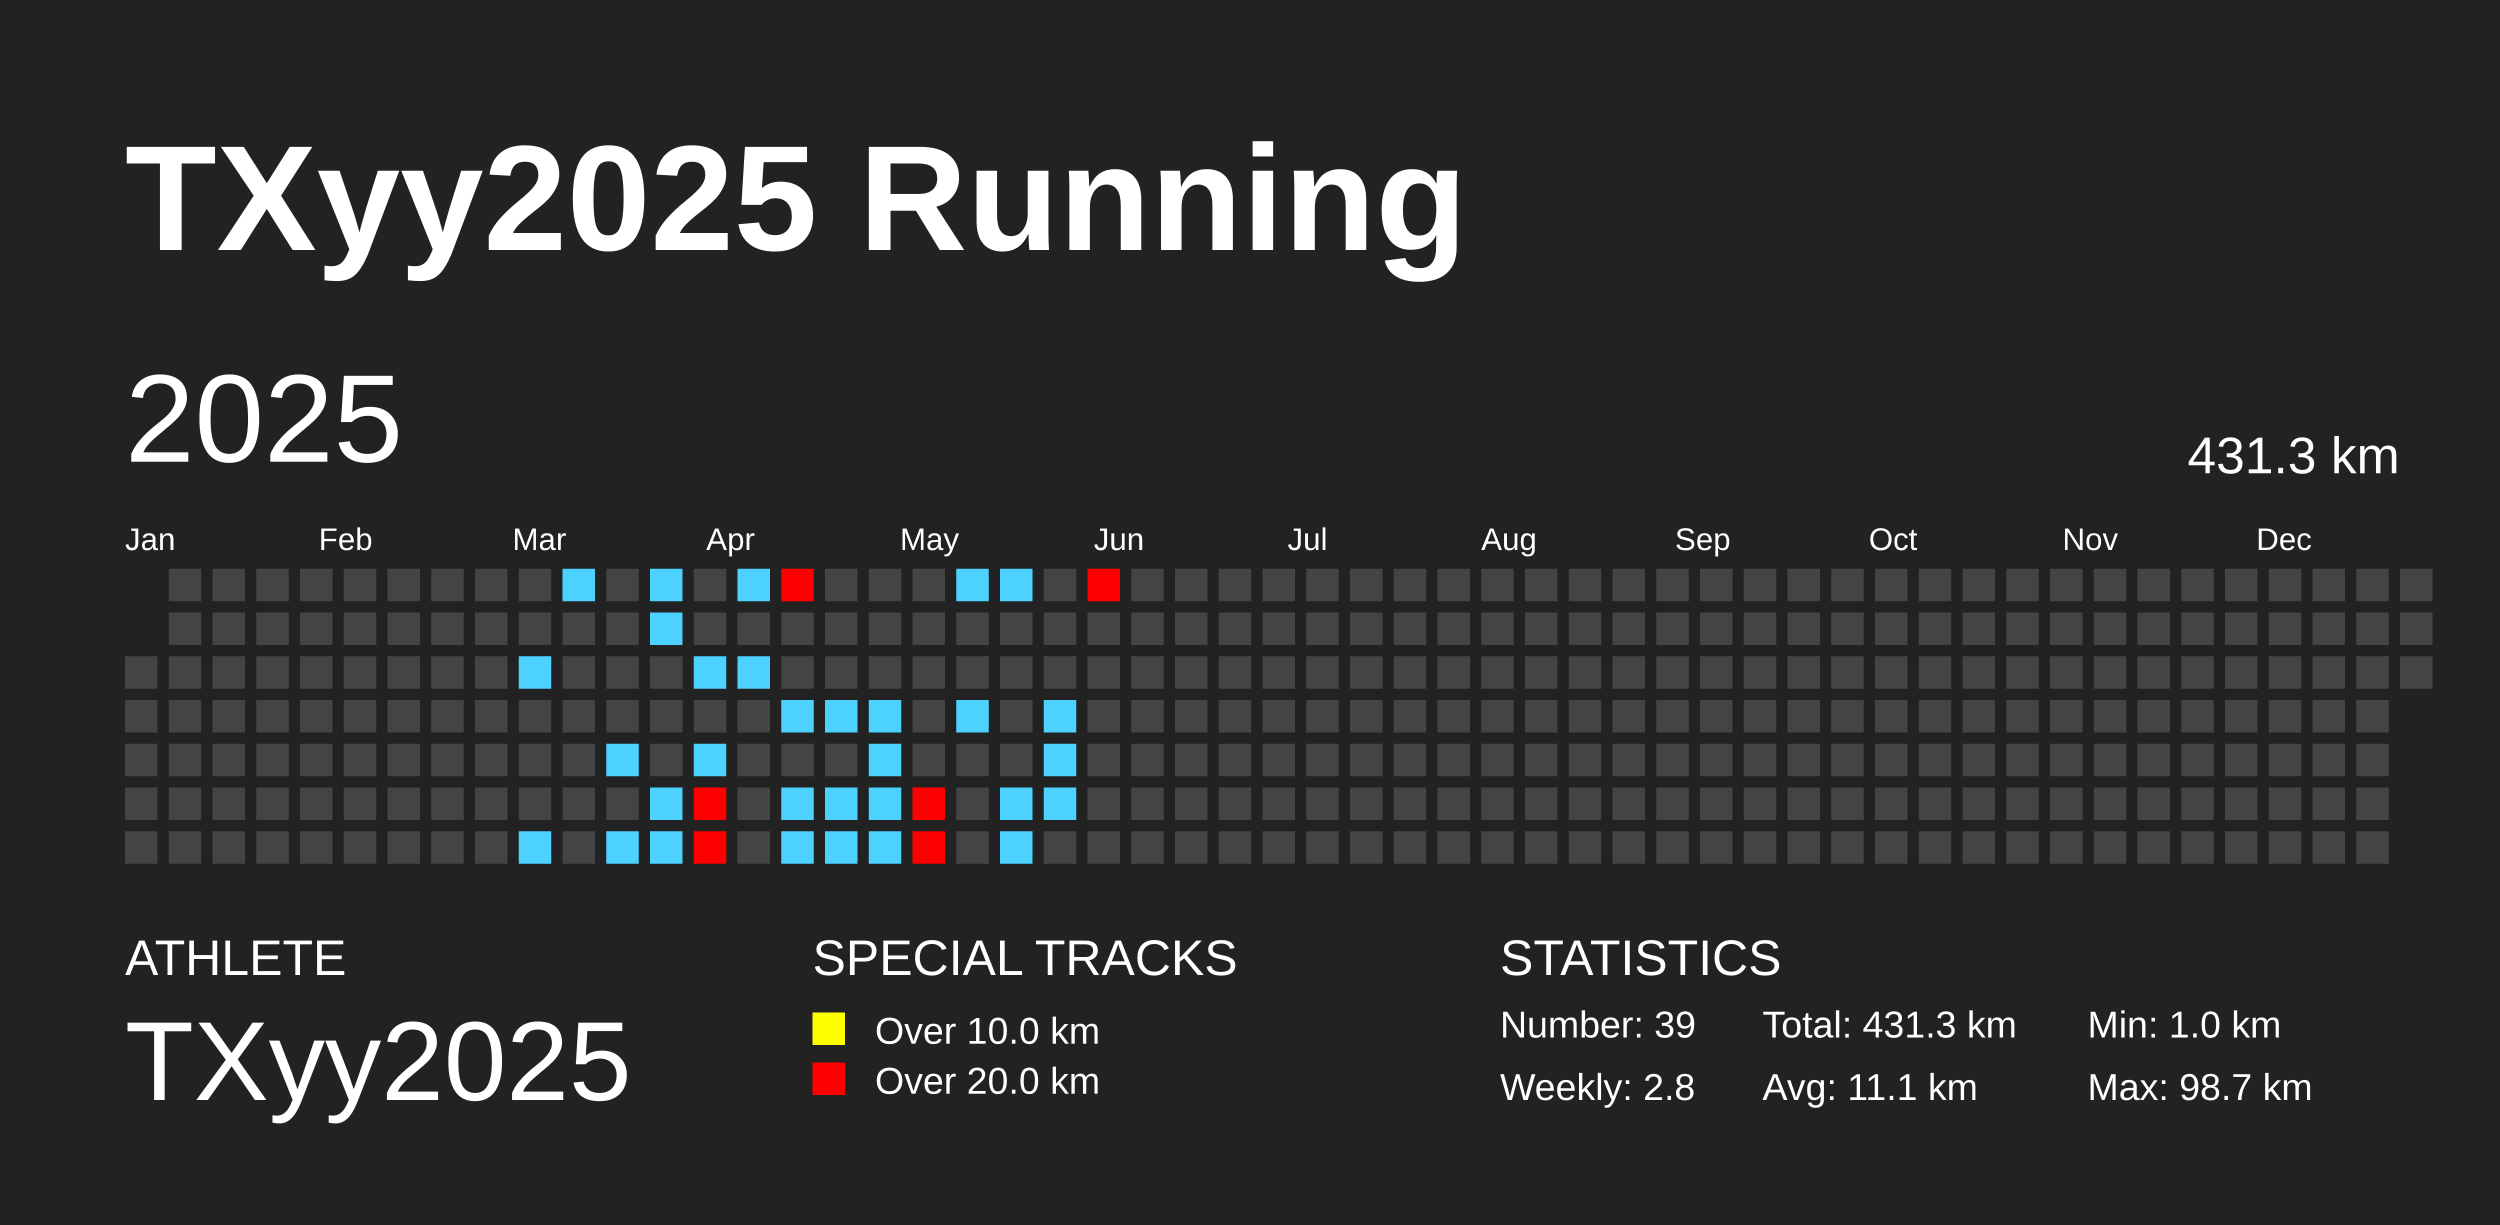
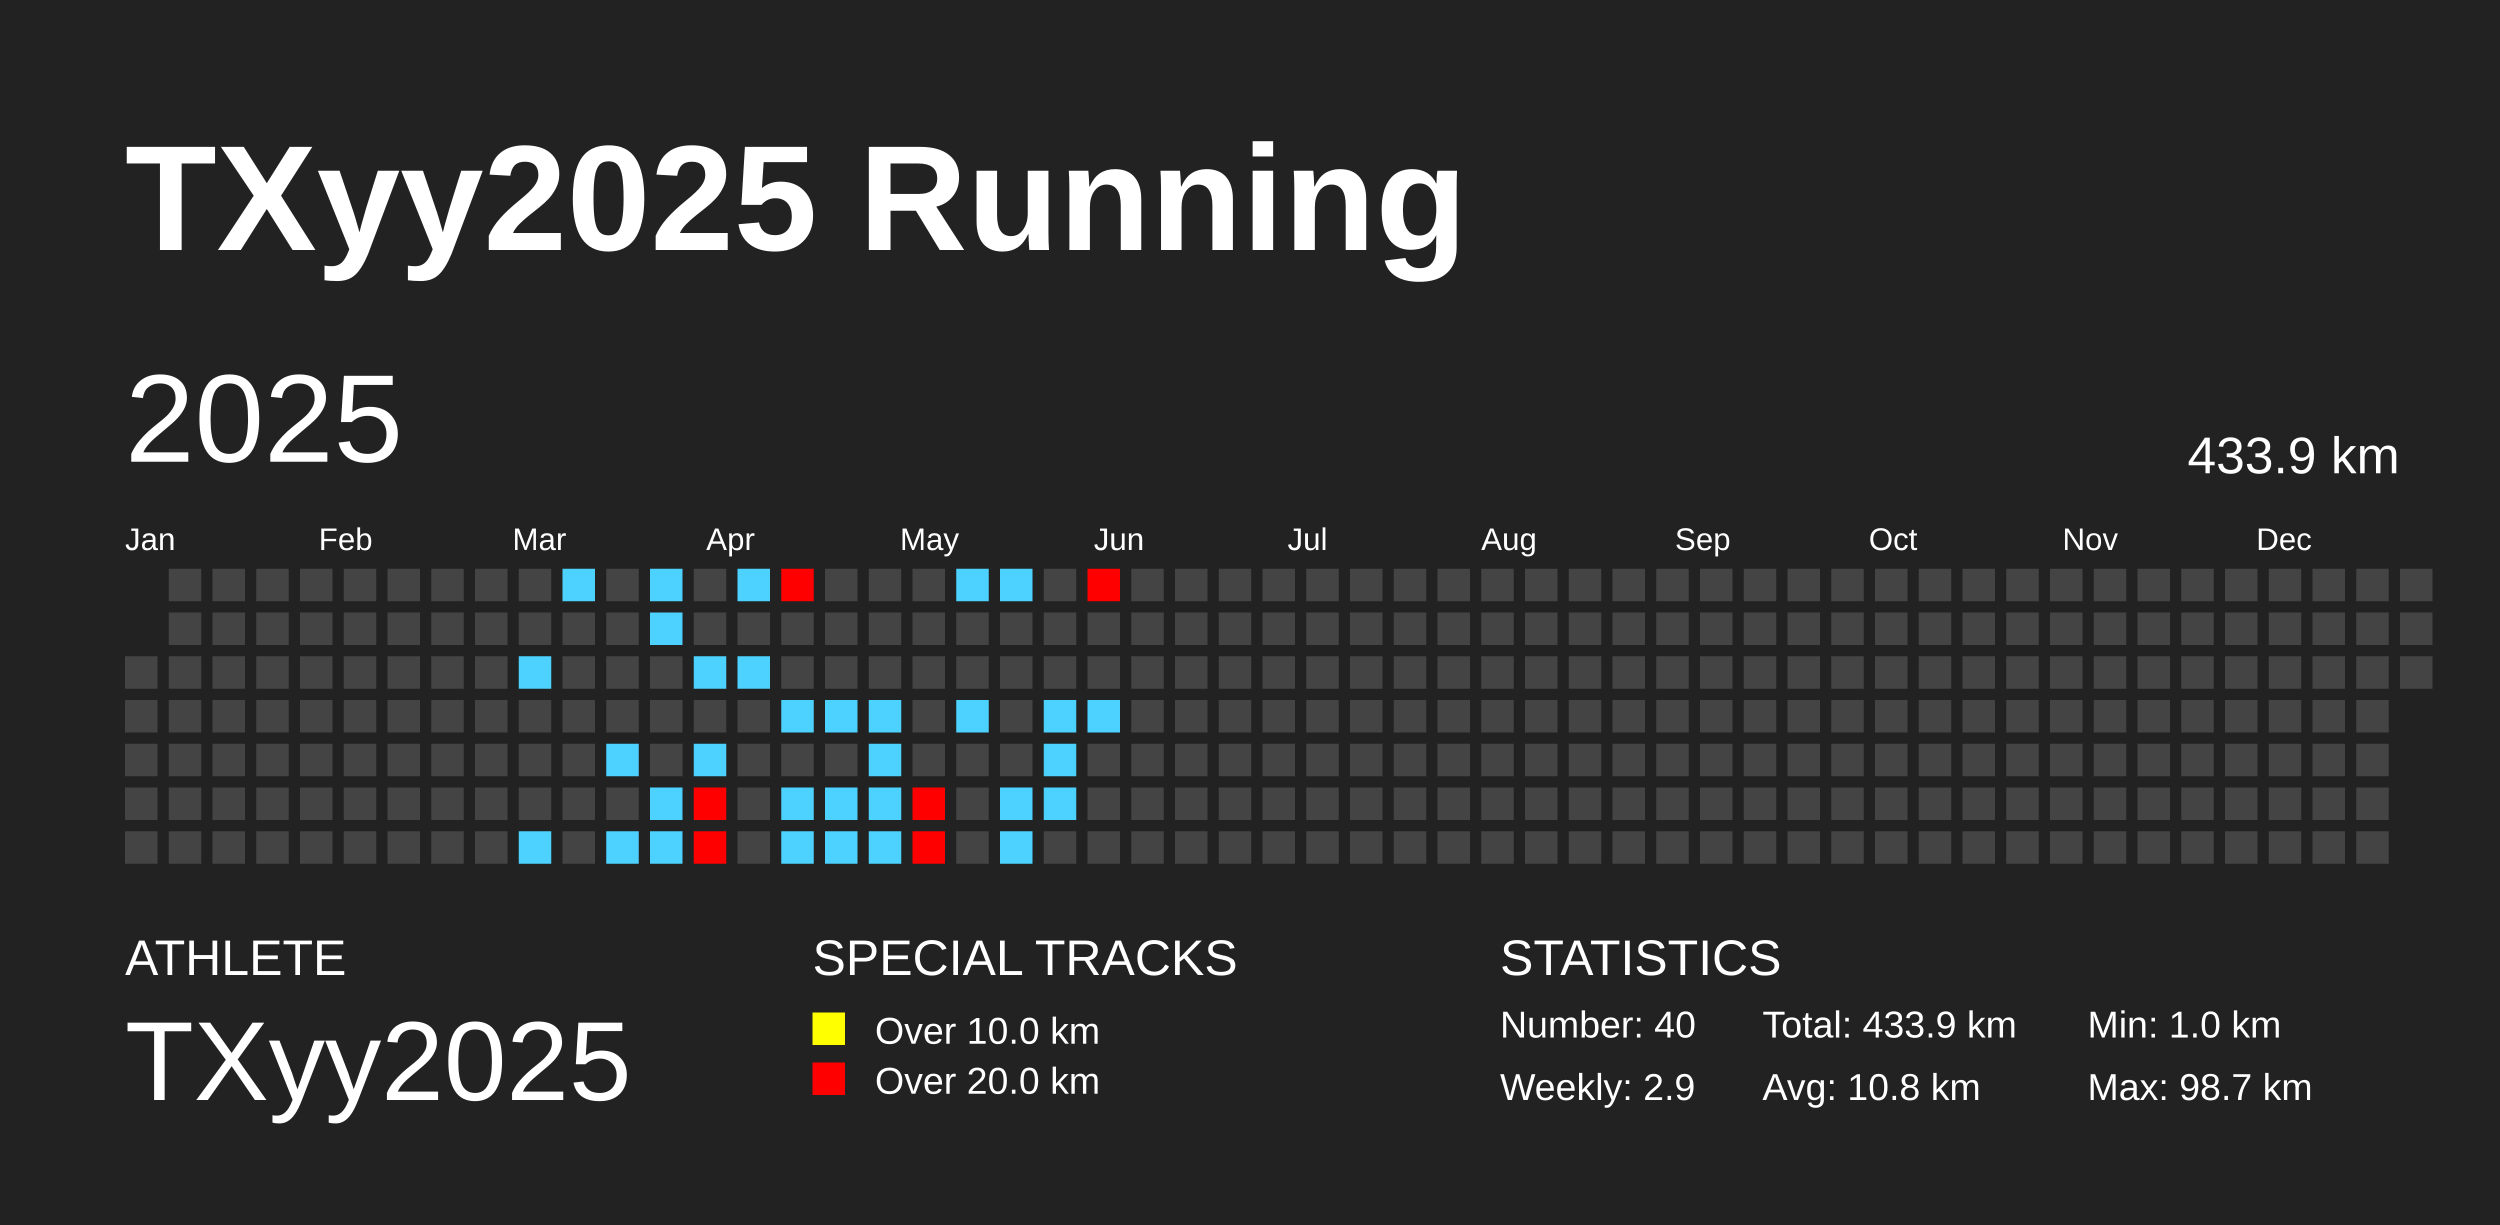
<svg xmlns="http://www.w3.org/2000/svg" baseProfile="full" height="98mm" version="1.1" viewBox="0,0,200,98" width="200mm">
  <defs />
  <rect fill="#222222" height="98" width="200" x="0" y="0" />
  <text fill="#FFFFFF" style="font-size:12px; font-family:Arial; font-weight:bold;" x="10" y="20">TXyy2025 Running</text>
  <text fill="#FFFFFF" style="font-size:4px; font-family:Arial" x="10" y="78">ATHLETE</text>
  <text fill="#FFFFFF" style="font-size:9px; font-family:Arial" x="10" y="88">TXyy2025</text>
  <text fill="#FFFFFF" style="font-size:4px; font-family:Arial" x="65" y="78">SPECIAL TRACKS</text>
  <rect fill="yellow" height="2.6" width="2.6" x="65" y="81" />
  <text fill="#FFFFFF" style="font-size:3px; font-family:Arial" x="70" y="83.5">Over 10.0 km</text>
  <rect fill="red" height="2.6" width="2.6" x="65" y="85" />
  <text fill="#FFFFFF" style="font-size:3px; font-family:Arial" x="70" y="87.5">Over 20.0 km</text>
  <text fill="#FFFFFF" style="font-size:4px; font-family:Arial" x="120" y="78">STATISTICS</text>
-   <text fill="#FFFFFF" style="font-size:3px; font-family:Arial" x="120" y="83">Number: 39</text>
-   <text fill="#FFFFFF" style="font-size:3px; font-family:Arial" x="120" y="88">Weekly: 2.8</text>
-   <text fill="#FFFFFF" style="font-size:3px; font-family:Arial" x="141" y="83">Total: 431.3 km</text>
-   <text fill="#FFFFFF" style="font-size:3px; font-family:Arial" x="141" y="88">Avg: 11.1 km</text>
+   <text fill="#FFFFFF" style="font-size:3px; font-family:Arial" x="120" y="83">Number: 40</text>
+   <text fill="#FFFFFF" style="font-size:3px; font-family:Arial" x="120" y="88">Weekly: 2.9</text>
+   <text fill="#FFFFFF" style="font-size:3px; font-family:Arial" x="141" y="83">Total: 433.9 km</text>
+   <text fill="#FFFFFF" style="font-size:3px; font-family:Arial" x="141" y="88">Avg: 10.8 km</text>
  <text fill="#FFFFFF" style="font-size:3px; font-family:Arial" x="167" y="83">Min: 1.0 km</text>
  <text fill="#FFFFFF" style="font-size:3px; font-family:Arial" x="167" y="88">Max: 98.7 km</text>
  <text dominant-baseline="hanging" fill="#FFFFFF" style="font-size:10.0px; font-family:Arial;" x="10" y="30">2025</text>
-   <text dominant-baseline="hanging" fill="#FFFFFF" style="font-size:4.125px; font-family:Arial;" x="175" y="35">431.3 km</text>
+   <text dominant-baseline="hanging" fill="#FFFFFF" style="font-size:4.125px; font-family:Arial;" x="175" y="35">433.9 km</text>
  <text fill="#FFFFFF" style="font-size:2.5px; font-family:Arial" x="10.0" y="44">Jan</text>
  <text fill="#FFFFFF" style="font-size:2.5px; font-family:Arial" x="25.5" y="44">Feb</text>
  <text fill="#FFFFFF" style="font-size:2.5px; font-family:Arial" x="41.0" y="44">Mar</text>
  <text fill="#FFFFFF" style="font-size:2.5px; font-family:Arial" x="56.5" y="44">Apr</text>
  <text fill="#FFFFFF" style="font-size:2.5px; font-family:Arial" x="72.0" y="44">May</text>
  <text fill="#FFFFFF" style="font-size:2.5px; font-family:Arial" x="87.5" y="44">Jun</text>
  <text fill="#FFFFFF" style="font-size:2.5px; font-family:Arial" x="103.0" y="44">Jul</text>
  <text fill="#FFFFFF" style="font-size:2.5px; font-family:Arial" x="118.5" y="44">Aug</text>
  <text fill="#FFFFFF" style="font-size:2.5px; font-family:Arial" x="134.0" y="44">Sep</text>
  <text fill="#FFFFFF" style="font-size:2.5px; font-family:Arial" x="149.5" y="44">Oct</text>
  <text fill="#FFFFFF" style="font-size:2.5px; font-family:Arial" x="165.0" y="44">Nov</text>
  <text fill="#FFFFFF" style="font-size:2.5px; font-family:Arial" x="180.5" y="44">Dec</text>
  <rect fill="#444444" height="2.6" width="2.6" x="10.0" y="52.5" />
  <rect fill="#444444" height="2.6" width="2.6" x="10.0" y="56.0" />
  <rect fill="#444444" height="2.6" width="2.6" x="10.0" y="59.5" />
  <rect fill="#444444" height="2.6" width="2.6" x="10.0" y="63.0" />
  <rect fill="#444444" height="2.6" width="2.6" x="10.0" y="66.5" />
  <rect fill="#444444" height="2.6" width="2.6" x="13.5" y="45.5" />
  <rect fill="#444444" height="2.6" width="2.6" x="13.5" y="49.0" />
  <rect fill="#444444" height="2.6" width="2.6" x="13.5" y="52.5" />
  <rect fill="#444444" height="2.6" width="2.6" x="13.5" y="56.0" />
  <rect fill="#444444" height="2.6" width="2.6" x="13.5" y="59.5" />
  <rect fill="#444444" height="2.6" width="2.6" x="13.5" y="63.0" />
  <rect fill="#444444" height="2.6" width="2.6" x="13.5" y="66.5" />
  <rect fill="#444444" height="2.6" width="2.6" x="17.0" y="45.5" />
  <rect fill="#444444" height="2.6" width="2.6" x="17.0" y="49.0" />
  <rect fill="#444444" height="2.6" width="2.6" x="17.0" y="52.5" />
  <rect fill="#444444" height="2.6" width="2.6" x="17.0" y="56.0" />
  <rect fill="#444444" height="2.6" width="2.6" x="17.0" y="59.5" />
  <rect fill="#444444" height="2.6" width="2.6" x="17.0" y="63.0" />
  <rect fill="#444444" height="2.6" width="2.6" x="17.0" y="66.5" />
  <rect fill="#444444" height="2.6" width="2.6" x="20.5" y="45.5" />
  <rect fill="#444444" height="2.6" width="2.6" x="20.5" y="49.0" />
  <rect fill="#444444" height="2.6" width="2.6" x="20.5" y="52.5" />
  <rect fill="#444444" height="2.6" width="2.6" x="20.5" y="56.0" />
  <rect fill="#444444" height="2.6" width="2.6" x="20.5" y="59.5" />
  <rect fill="#444444" height="2.6" width="2.6" x="20.5" y="63.0" />
  <rect fill="#444444" height="2.6" width="2.6" x="20.5" y="66.5" />
  <rect fill="#444444" height="2.6" width="2.6" x="24.0" y="45.5" />
  <rect fill="#444444" height="2.6" width="2.6" x="24.0" y="49.0" />
  <rect fill="#444444" height="2.6" width="2.6" x="24.0" y="52.5" />
  <rect fill="#444444" height="2.6" width="2.6" x="24.0" y="56.0" />
  <rect fill="#444444" height="2.6" width="2.6" x="24.0" y="59.5" />
  <rect fill="#444444" height="2.6" width="2.6" x="24.0" y="63.0" />
  <rect fill="#444444" height="2.6" width="2.6" x="24.0" y="66.5" />
  <rect fill="#444444" height="2.6" width="2.6" x="27.5" y="45.5" />
  <rect fill="#444444" height="2.6" width="2.6" x="27.5" y="49.0" />
  <rect fill="#444444" height="2.6" width="2.6" x="27.5" y="52.5" />
  <rect fill="#444444" height="2.6" width="2.6" x="27.5" y="56.0" />
  <rect fill="#444444" height="2.6" width="2.6" x="27.5" y="59.5" />
  <rect fill="#444444" height="2.6" width="2.6" x="27.5" y="63.0" />
  <rect fill="#444444" height="2.6" width="2.6" x="27.5" y="66.5" />
  <rect fill="#444444" height="2.6" width="2.6" x="31.0" y="45.5" />
  <rect fill="#444444" height="2.6" width="2.6" x="31.0" y="49.0" />
  <rect fill="#444444" height="2.6" width="2.6" x="31.0" y="52.5" />
  <rect fill="#444444" height="2.6" width="2.6" x="31.0" y="56.0" />
  <rect fill="#444444" height="2.6" width="2.6" x="31.0" y="59.5" />
  <rect fill="#444444" height="2.6" width="2.6" x="31.0" y="63.0" />
  <rect fill="#444444" height="2.6" width="2.6" x="31.0" y="66.5" />
  <rect fill="#444444" height="2.6" width="2.6" x="34.5" y="45.5" />
  <rect fill="#444444" height="2.6" width="2.6" x="34.5" y="49.0" />
  <rect fill="#444444" height="2.6" width="2.6" x="34.5" y="52.5" />
  <rect fill="#444444" height="2.6" width="2.6" x="34.5" y="56.0" />
  <rect fill="#444444" height="2.6" width="2.6" x="34.5" y="59.5" />
  <rect fill="#444444" height="2.6" width="2.6" x="34.5" y="63.0" />
  <rect fill="#444444" height="2.6" width="2.6" x="34.5" y="66.5" />
  <rect fill="#444444" height="2.6" width="2.6" x="38.0" y="45.5" />
  <rect fill="#444444" height="2.6" width="2.6" x="38.0" y="49.0" />
  <rect fill="#444444" height="2.6" width="2.6" x="38.0" y="52.5" />
  <rect fill="#444444" height="2.6" width="2.6" x="38.0" y="56.0" />
  <rect fill="#444444" height="2.6" width="2.6" x="38.0" y="59.5" />
  <rect fill="#444444" height="2.6" width="2.6" x="38.0" y="63.0" />
  <rect fill="#444444" height="2.6" width="2.6" x="38.0" y="66.5" />
  <rect fill="#444444" height="2.6" width="2.6" x="41.5" y="45.5" />
  <rect fill="#444444" height="2.6" width="2.6" x="41.5" y="49.0" />
  <rect fill="#4dd2ff" height="2.6" width="2.6" x="41.5" y="52.5" />
  <rect fill="#444444" height="2.6" width="2.6" x="41.5" y="56.0" />
  <rect fill="#444444" height="2.6" width="2.6" x="41.5" y="59.5" />
  <rect fill="#444444" height="2.6" width="2.6" x="41.5" y="63.0" />
  <rect fill="#4dd2ff" height="2.6" width="2.6" x="41.5" y="66.5" />
  <rect fill="#4dd2ff" height="2.6" width="2.6" x="45.0" y="45.5" />
  <rect fill="#444444" height="2.6" width="2.6" x="45.0" y="49.0" />
  <rect fill="#444444" height="2.6" width="2.6" x="45.0" y="52.5" />
  <rect fill="#444444" height="2.6" width="2.6" x="45.0" y="56.0" />
  <rect fill="#444444" height="2.6" width="2.6" x="45.0" y="59.5" />
  <rect fill="#444444" height="2.6" width="2.6" x="45.0" y="63.0" />
  <rect fill="#444444" height="2.6" width="2.6" x="45.0" y="66.5" />
  <rect fill="#444444" height="2.6" width="2.6" x="48.5" y="45.5" />
  <rect fill="#444444" height="2.6" width="2.6" x="48.5" y="49.0" />
  <rect fill="#444444" height="2.6" width="2.6" x="48.5" y="52.5" />
  <rect fill="#444444" height="2.6" width="2.6" x="48.5" y="56.0" />
  <rect fill="#4dd2ff" height="2.6" width="2.6" x="48.5" y="59.5" />
  <rect fill="#444444" height="2.6" width="2.6" x="48.5" y="63.0" />
  <rect fill="#4dd2ff" height="2.6" width="2.6" x="48.5" y="66.5" />
  <rect fill="#4dd2ff" height="2.6" width="2.6" x="52.0" y="45.5" />
  <rect fill="#4dd2ff" height="2.6" width="2.6" x="52.0" y="49.0" />
  <rect fill="#444444" height="2.6" width="2.6" x="52.0" y="52.5" />
  <rect fill="#444444" height="2.6" width="2.6" x="52.0" y="56.0" />
  <rect fill="#444444" height="2.6" width="2.6" x="52.0" y="59.5" />
  <rect fill="#4dd2ff" height="2.6" width="2.6" x="52.0" y="63.0" />
  <rect fill="#4dd2ff" height="2.6" width="2.6" x="52.0" y="66.5" />
  <rect fill="#444444" height="2.6" width="2.6" x="55.5" y="45.5" />
  <rect fill="#444444" height="2.6" width="2.6" x="55.5" y="49.0" />
  <rect fill="#4dd2ff" height="2.6" width="2.6" x="55.5" y="52.5" />
  <rect fill="#444444" height="2.6" width="2.6" x="55.5" y="56.0" />
  <rect fill="#4dd2ff" height="2.6" width="2.6" x="55.5" y="59.5" />
  <rect fill="red" height="2.6" width="2.6" x="55.5" y="63.0" />
  <rect fill="red" height="2.6" width="2.6" x="55.5" y="66.5" />
  <rect fill="#4dd2ff" height="2.6" width="2.6" x="59.0" y="45.5" />
  <rect fill="#444444" height="2.6" width="2.6" x="59.0" y="49.0" />
  <rect fill="#4dd2ff" height="2.6" width="2.6" x="59.0" y="52.5" />
  <rect fill="#444444" height="2.6" width="2.6" x="59.0" y="56.0" />
  <rect fill="#444444" height="2.6" width="2.6" x="59.0" y="59.5" />
  <rect fill="#444444" height="2.6" width="2.6" x="59.0" y="63.0" />
  <rect fill="#444444" height="2.6" width="2.6" x="59.0" y="66.5" />
  <rect fill="red" height="2.6" width="2.6" x="62.5" y="45.5" />
  <rect fill="#444444" height="2.6" width="2.6" x="62.5" y="49.0" />
  <rect fill="#444444" height="2.6" width="2.6" x="62.5" y="52.5" />
  <rect fill="#4dd2ff" height="2.6" width="2.6" x="62.5" y="56.0" />
  <rect fill="#444444" height="2.6" width="2.6" x="62.5" y="59.5" />
  <rect fill="#4dd2ff" height="2.6" width="2.6" x="62.5" y="63.0" />
  <rect fill="#4dd2ff" height="2.6" width="2.6" x="62.5" y="66.5" />
  <rect fill="#444444" height="2.6" width="2.6" x="66.0" y="45.5" />
  <rect fill="#444444" height="2.6" width="2.6" x="66.0" y="49.0" />
  <rect fill="#444444" height="2.6" width="2.6" x="66.0" y="52.5" />
  <rect fill="#4dd2ff" height="2.6" width="2.6" x="66.0" y="56.0" />
  <rect fill="#444444" height="2.6" width="2.6" x="66.0" y="59.5" />
  <rect fill="#4dd2ff" height="2.6" width="2.6" x="66.0" y="63.0" />
  <rect fill="#4dd2ff" height="2.6" width="2.6" x="66.0" y="66.5" />
  <rect fill="#444444" height="2.6" width="2.6" x="69.5" y="45.5" />
  <rect fill="#444444" height="2.6" width="2.6" x="69.5" y="49.0" />
  <rect fill="#444444" height="2.6" width="2.6" x="69.5" y="52.5" />
  <rect fill="#4dd2ff" height="2.6" width="2.6" x="69.5" y="56.0" />
  <rect fill="#4dd2ff" height="2.6" width="2.6" x="69.5" y="59.5" />
  <rect fill="#4dd2ff" height="2.6" width="2.6" x="69.5" y="63.0" />
  <rect fill="#4dd2ff" height="2.6" width="2.6" x="69.5" y="66.5" />
  <rect fill="#444444" height="2.6" width="2.6" x="73.0" y="45.5" />
  <rect fill="#444444" height="2.6" width="2.6" x="73.0" y="49.0" />
  <rect fill="#444444" height="2.6" width="2.6" x="73.0" y="52.5" />
  <rect fill="#444444" height="2.6" width="2.6" x="73.0" y="56.0" />
  <rect fill="#444444" height="2.6" width="2.6" x="73.0" y="59.5" />
  <rect fill="red" height="2.6" width="2.6" x="73.0" y="63.0" />
  <rect fill="red" height="2.6" width="2.6" x="73.0" y="66.5" />
  <rect fill="#4dd2ff" height="2.6" width="2.6" x="76.5" y="45.5" />
  <rect fill="#444444" height="2.6" width="2.6" x="76.5" y="49.0" />
  <rect fill="#444444" height="2.6" width="2.6" x="76.5" y="52.5" />
  <rect fill="#4dd2ff" height="2.6" width="2.6" x="76.5" y="56.0" />
  <rect fill="#444444" height="2.6" width="2.6" x="76.5" y="59.5" />
  <rect fill="#444444" height="2.6" width="2.6" x="76.5" y="63.0" />
  <rect fill="#444444" height="2.6" width="2.6" x="76.5" y="66.5" />
  <rect fill="#4dd2ff" height="2.6" width="2.6" x="80.0" y="45.5" />
  <rect fill="#444444" height="2.6" width="2.6" x="80.0" y="49.0" />
  <rect fill="#444444" height="2.6" width="2.6" x="80.0" y="52.5" />
  <rect fill="#444444" height="2.6" width="2.6" x="80.0" y="56.0" />
  <rect fill="#444444" height="2.6" width="2.6" x="80.0" y="59.5" />
  <rect fill="#4dd2ff" height="2.6" width="2.6" x="80.0" y="63.0" />
  <rect fill="#4dd2ff" height="2.6" width="2.6" x="80.0" y="66.5" />
  <rect fill="#444444" height="2.6" width="2.6" x="83.5" y="45.5" />
  <rect fill="#444444" height="2.6" width="2.6" x="83.5" y="49.0" />
  <rect fill="#444444" height="2.6" width="2.6" x="83.5" y="52.5" />
  <rect fill="#4dd2ff" height="2.6" width="2.6" x="83.5" y="56.0" />
  <rect fill="#4dd2ff" height="2.6" width="2.6" x="83.5" y="59.5" />
  <rect fill="#4dd2ff" height="2.6" width="2.6" x="83.5" y="63.0" />
  <rect fill="#444444" height="2.6" width="2.6" x="83.5" y="66.5" />
  <rect fill="red" height="2.6" width="2.6" x="87.0" y="45.5" />
  <rect fill="#444444" height="2.6" width="2.6" x="87.0" y="49.0" />
  <rect fill="#444444" height="2.6" width="2.6" x="87.0" y="52.5" />
-   <rect fill="#444444" height="2.6" width="2.6" x="87.0" y="56.0" />
+   <rect fill="#4dd2ff" height="2.6" width="2.6" x="87.0" y="56.0" />
  <rect fill="#444444" height="2.6" width="2.6" x="87.0" y="59.5" />
  <rect fill="#444444" height="2.6" width="2.6" x="87.0" y="63.0" />
  <rect fill="#444444" height="2.6" width="2.6" x="87.0" y="66.5" />
  <rect fill="#444444" height="2.6" width="2.6" x="90.5" y="45.5" />
  <rect fill="#444444" height="2.6" width="2.6" x="90.5" y="49.0" />
  <rect fill="#444444" height="2.6" width="2.6" x="90.5" y="52.5" />
  <rect fill="#444444" height="2.6" width="2.6" x="90.5" y="56.0" />
  <rect fill="#444444" height="2.6" width="2.6" x="90.5" y="59.5" />
  <rect fill="#444444" height="2.6" width="2.6" x="90.5" y="63.0" />
  <rect fill="#444444" height="2.6" width="2.6" x="90.5" y="66.5" />
  <rect fill="#444444" height="2.6" width="2.6" x="94.0" y="45.5" />
  <rect fill="#444444" height="2.6" width="2.6" x="94.0" y="49.0" />
  <rect fill="#444444" height="2.6" width="2.6" x="94.0" y="52.5" />
  <rect fill="#444444" height="2.6" width="2.6" x="94.0" y="56.0" />
  <rect fill="#444444" height="2.6" width="2.6" x="94.0" y="59.5" />
  <rect fill="#444444" height="2.6" width="2.6" x="94.0" y="63.0" />
  <rect fill="#444444" height="2.6" width="2.6" x="94.0" y="66.5" />
  <rect fill="#444444" height="2.6" width="2.6" x="97.5" y="45.5" />
  <rect fill="#444444" height="2.6" width="2.6" x="97.5" y="49.0" />
  <rect fill="#444444" height="2.6" width="2.6" x="97.5" y="52.5" />
  <rect fill="#444444" height="2.6" width="2.6" x="97.5" y="56.0" />
  <rect fill="#444444" height="2.6" width="2.6" x="97.5" y="59.5" />
  <rect fill="#444444" height="2.6" width="2.6" x="97.5" y="63.0" />
  <rect fill="#444444" height="2.6" width="2.6" x="97.5" y="66.5" />
  <rect fill="#444444" height="2.6" width="2.6" x="101.0" y="45.5" />
  <rect fill="#444444" height="2.6" width="2.6" x="101.0" y="49.0" />
  <rect fill="#444444" height="2.6" width="2.6" x="101.0" y="52.5" />
  <rect fill="#444444" height="2.6" width="2.6" x="101.0" y="56.0" />
  <rect fill="#444444" height="2.6" width="2.6" x="101.0" y="59.5" />
  <rect fill="#444444" height="2.6" width="2.6" x="101.0" y="63.0" />
  <rect fill="#444444" height="2.6" width="2.6" x="101.0" y="66.5" />
  <rect fill="#444444" height="2.6" width="2.6" x="104.5" y="45.5" />
  <rect fill="#444444" height="2.6" width="2.6" x="104.5" y="49.0" />
  <rect fill="#444444" height="2.6" width="2.6" x="104.5" y="52.5" />
  <rect fill="#444444" height="2.6" width="2.6" x="104.5" y="56.0" />
  <rect fill="#444444" height="2.6" width="2.6" x="104.5" y="59.5" />
  <rect fill="#444444" height="2.6" width="2.6" x="104.5" y="63.0" />
  <rect fill="#444444" height="2.6" width="2.6" x="104.5" y="66.5" />
  <rect fill="#444444" height="2.6" width="2.6" x="108.0" y="45.5" />
  <rect fill="#444444" height="2.6" width="2.6" x="108.0" y="49.0" />
  <rect fill="#444444" height="2.6" width="2.6" x="108.0" y="52.5" />
  <rect fill="#444444" height="2.6" width="2.6" x="108.0" y="56.0" />
  <rect fill="#444444" height="2.6" width="2.6" x="108.0" y="59.5" />
  <rect fill="#444444" height="2.6" width="2.6" x="108.0" y="63.0" />
  <rect fill="#444444" height="2.6" width="2.6" x="108.0" y="66.5" />
  <rect fill="#444444" height="2.6" width="2.6" x="111.5" y="45.5" />
  <rect fill="#444444" height="2.6" width="2.6" x="111.5" y="49.0" />
  <rect fill="#444444" height="2.6" width="2.6" x="111.5" y="52.5" />
  <rect fill="#444444" height="2.6" width="2.6" x="111.5" y="56.0" />
  <rect fill="#444444" height="2.6" width="2.6" x="111.5" y="59.5" />
  <rect fill="#444444" height="2.6" width="2.6" x="111.5" y="63.0" />
  <rect fill="#444444" height="2.6" width="2.6" x="111.5" y="66.5" />
  <rect fill="#444444" height="2.6" width="2.6" x="115.0" y="45.5" />
  <rect fill="#444444" height="2.6" width="2.6" x="115.0" y="49.0" />
  <rect fill="#444444" height="2.6" width="2.6" x="115.0" y="52.5" />
  <rect fill="#444444" height="2.6" width="2.6" x="115.0" y="56.0" />
  <rect fill="#444444" height="2.6" width="2.6" x="115.0" y="59.5" />
  <rect fill="#444444" height="2.6" width="2.6" x="115.0" y="63.0" />
  <rect fill="#444444" height="2.6" width="2.6" x="115.0" y="66.5" />
  <rect fill="#444444" height="2.6" width="2.6" x="118.5" y="45.5" />
  <rect fill="#444444" height="2.6" width="2.6" x="118.5" y="49.0" />
  <rect fill="#444444" height="2.6" width="2.6" x="118.5" y="52.5" />
  <rect fill="#444444" height="2.6" width="2.6" x="118.5" y="56.0" />
  <rect fill="#444444" height="2.6" width="2.6" x="118.5" y="59.5" />
  <rect fill="#444444" height="2.6" width="2.6" x="118.5" y="63.0" />
  <rect fill="#444444" height="2.6" width="2.6" x="118.5" y="66.5" />
  <rect fill="#444444" height="2.6" width="2.6" x="122.0" y="45.5" />
  <rect fill="#444444" height="2.6" width="2.6" x="122.0" y="49.0" />
  <rect fill="#444444" height="2.6" width="2.6" x="122.0" y="52.5" />
  <rect fill="#444444" height="2.6" width="2.6" x="122.0" y="56.0" />
  <rect fill="#444444" height="2.6" width="2.6" x="122.0" y="59.5" />
  <rect fill="#444444" height="2.6" width="2.6" x="122.0" y="63.0" />
  <rect fill="#444444" height="2.6" width="2.6" x="122.0" y="66.5" />
  <rect fill="#444444" height="2.6" width="2.6" x="125.5" y="45.5" />
  <rect fill="#444444" height="2.6" width="2.6" x="125.5" y="49.0" />
  <rect fill="#444444" height="2.6" width="2.6" x="125.5" y="52.5" />
  <rect fill="#444444" height="2.6" width="2.6" x="125.5" y="56.0" />
  <rect fill="#444444" height="2.6" width="2.6" x="125.5" y="59.5" />
  <rect fill="#444444" height="2.6" width="2.6" x="125.5" y="63.0" />
  <rect fill="#444444" height="2.6" width="2.6" x="125.5" y="66.5" />
  <rect fill="#444444" height="2.6" width="2.6" x="129.0" y="45.5" />
  <rect fill="#444444" height="2.6" width="2.6" x="129.0" y="49.0" />
  <rect fill="#444444" height="2.6" width="2.6" x="129.0" y="52.5" />
  <rect fill="#444444" height="2.6" width="2.6" x="129.0" y="56.0" />
  <rect fill="#444444" height="2.6" width="2.6" x="129.0" y="59.5" />
  <rect fill="#444444" height="2.6" width="2.6" x="129.0" y="63.0" />
  <rect fill="#444444" height="2.6" width="2.6" x="129.0" y="66.5" />
  <rect fill="#444444" height="2.6" width="2.6" x="132.5" y="45.5" />
  <rect fill="#444444" height="2.6" width="2.6" x="132.5" y="49.0" />
  <rect fill="#444444" height="2.6" width="2.6" x="132.5" y="52.5" />
  <rect fill="#444444" height="2.6" width="2.6" x="132.5" y="56.0" />
  <rect fill="#444444" height="2.6" width="2.6" x="132.5" y="59.5" />
  <rect fill="#444444" height="2.6" width="2.6" x="132.5" y="63.0" />
  <rect fill="#444444" height="2.6" width="2.6" x="132.5" y="66.5" />
  <rect fill="#444444" height="2.6" width="2.6" x="136.0" y="45.5" />
  <rect fill="#444444" height="2.6" width="2.6" x="136.0" y="49.0" />
  <rect fill="#444444" height="2.6" width="2.6" x="136.0" y="52.5" />
  <rect fill="#444444" height="2.6" width="2.6" x="136.0" y="56.0" />
  <rect fill="#444444" height="2.6" width="2.6" x="136.0" y="59.5" />
  <rect fill="#444444" height="2.6" width="2.6" x="136.0" y="63.0" />
  <rect fill="#444444" height="2.6" width="2.6" x="136.0" y="66.5" />
  <rect fill="#444444" height="2.6" width="2.6" x="139.5" y="45.5" />
  <rect fill="#444444" height="2.6" width="2.6" x="139.5" y="49.0" />
  <rect fill="#444444" height="2.6" width="2.6" x="139.5" y="52.5" />
  <rect fill="#444444" height="2.6" width="2.6" x="139.5" y="56.0" />
  <rect fill="#444444" height="2.6" width="2.6" x="139.5" y="59.5" />
  <rect fill="#444444" height="2.6" width="2.6" x="139.5" y="63.0" />
  <rect fill="#444444" height="2.6" width="2.6" x="139.5" y="66.5" />
  <rect fill="#444444" height="2.6" width="2.6" x="143.0" y="45.5" />
  <rect fill="#444444" height="2.6" width="2.6" x="143.0" y="49.0" />
  <rect fill="#444444" height="2.6" width="2.6" x="143.0" y="52.5" />
  <rect fill="#444444" height="2.6" width="2.6" x="143.0" y="56.0" />
  <rect fill="#444444" height="2.6" width="2.6" x="143.0" y="59.5" />
  <rect fill="#444444" height="2.6" width="2.6" x="143.0" y="63.0" />
  <rect fill="#444444" height="2.6" width="2.6" x="143.0" y="66.5" />
  <rect fill="#444444" height="2.6" width="2.6" x="146.5" y="45.5" />
  <rect fill="#444444" height="2.6" width="2.6" x="146.5" y="49.0" />
  <rect fill="#444444" height="2.6" width="2.6" x="146.5" y="52.5" />
  <rect fill="#444444" height="2.6" width="2.6" x="146.5" y="56.0" />
  <rect fill="#444444" height="2.6" width="2.6" x="146.5" y="59.5" />
  <rect fill="#444444" height="2.6" width="2.6" x="146.5" y="63.0" />
  <rect fill="#444444" height="2.6" width="2.6" x="146.5" y="66.5" />
  <rect fill="#444444" height="2.6" width="2.6" x="150.0" y="45.5" />
  <rect fill="#444444" height="2.6" width="2.6" x="150.0" y="49.0" />
  <rect fill="#444444" height="2.6" width="2.6" x="150.0" y="52.5" />
  <rect fill="#444444" height="2.6" width="2.6" x="150.0" y="56.0" />
  <rect fill="#444444" height="2.6" width="2.6" x="150.0" y="59.5" />
  <rect fill="#444444" height="2.6" width="2.6" x="150.0" y="63.0" />
  <rect fill="#444444" height="2.6" width="2.6" x="150.0" y="66.5" />
  <rect fill="#444444" height="2.6" width="2.6" x="153.5" y="45.5" />
  <rect fill="#444444" height="2.6" width="2.6" x="153.5" y="49.0" />
  <rect fill="#444444" height="2.6" width="2.6" x="153.5" y="52.5" />
  <rect fill="#444444" height="2.6" width="2.6" x="153.5" y="56.0" />
  <rect fill="#444444" height="2.6" width="2.6" x="153.5" y="59.5" />
  <rect fill="#444444" height="2.6" width="2.6" x="153.5" y="63.0" />
  <rect fill="#444444" height="2.6" width="2.6" x="153.5" y="66.5" />
  <rect fill="#444444" height="2.6" width="2.6" x="157.0" y="45.5" />
  <rect fill="#444444" height="2.6" width="2.6" x="157.0" y="49.0" />
  <rect fill="#444444" height="2.6" width="2.6" x="157.0" y="52.5" />
  <rect fill="#444444" height="2.6" width="2.6" x="157.0" y="56.0" />
  <rect fill="#444444" height="2.6" width="2.6" x="157.0" y="59.5" />
  <rect fill="#444444" height="2.6" width="2.6" x="157.0" y="63.0" />
  <rect fill="#444444" height="2.6" width="2.6" x="157.0" y="66.5" />
  <rect fill="#444444" height="2.6" width="2.6" x="160.5" y="45.5" />
  <rect fill="#444444" height="2.6" width="2.6" x="160.5" y="49.0" />
  <rect fill="#444444" height="2.6" width="2.6" x="160.5" y="52.5" />
  <rect fill="#444444" height="2.6" width="2.6" x="160.5" y="56.0" />
  <rect fill="#444444" height="2.6" width="2.6" x="160.5" y="59.5" />
  <rect fill="#444444" height="2.6" width="2.6" x="160.5" y="63.0" />
  <rect fill="#444444" height="2.6" width="2.6" x="160.5" y="66.5" />
  <rect fill="#444444" height="2.6" width="2.6" x="164.0" y="45.5" />
  <rect fill="#444444" height="2.6" width="2.6" x="164.0" y="49.0" />
  <rect fill="#444444" height="2.6" width="2.6" x="164.0" y="52.5" />
  <rect fill="#444444" height="2.6" width="2.6" x="164.0" y="56.0" />
  <rect fill="#444444" height="2.6" width="2.6" x="164.0" y="59.5" />
  <rect fill="#444444" height="2.6" width="2.6" x="164.0" y="63.0" />
  <rect fill="#444444" height="2.6" width="2.6" x="164.0" y="66.5" />
  <rect fill="#444444" height="2.6" width="2.6" x="167.5" y="45.5" />
  <rect fill="#444444" height="2.6" width="2.6" x="167.5" y="49.0" />
  <rect fill="#444444" height="2.6" width="2.6" x="167.5" y="52.5" />
  <rect fill="#444444" height="2.6" width="2.6" x="167.5" y="56.0" />
  <rect fill="#444444" height="2.6" width="2.6" x="167.5" y="59.5" />
  <rect fill="#444444" height="2.6" width="2.6" x="167.5" y="63.0" />
  <rect fill="#444444" height="2.6" width="2.6" x="167.5" y="66.5" />
  <rect fill="#444444" height="2.6" width="2.6" x="171.0" y="45.5" />
  <rect fill="#444444" height="2.6" width="2.6" x="171.0" y="49.0" />
  <rect fill="#444444" height="2.6" width="2.6" x="171.0" y="52.5" />
  <rect fill="#444444" height="2.6" width="2.6" x="171.0" y="56.0" />
  <rect fill="#444444" height="2.6" width="2.6" x="171.0" y="59.5" />
  <rect fill="#444444" height="2.6" width="2.6" x="171.0" y="63.0" />
  <rect fill="#444444" height="2.6" width="2.6" x="171.0" y="66.5" />
  <rect fill="#444444" height="2.6" width="2.6" x="174.5" y="45.5" />
  <rect fill="#444444" height="2.6" width="2.6" x="174.5" y="49.0" />
  <rect fill="#444444" height="2.6" width="2.6" x="174.5" y="52.5" />
  <rect fill="#444444" height="2.6" width="2.6" x="174.5" y="56.0" />
  <rect fill="#444444" height="2.6" width="2.6" x="174.5" y="59.5" />
  <rect fill="#444444" height="2.6" width="2.6" x="174.5" y="63.0" />
  <rect fill="#444444" height="2.6" width="2.6" x="174.5" y="66.5" />
  <rect fill="#444444" height="2.6" width="2.6" x="178.0" y="45.5" />
  <rect fill="#444444" height="2.6" width="2.6" x="178.0" y="49.0" />
  <rect fill="#444444" height="2.6" width="2.6" x="178.0" y="52.5" />
  <rect fill="#444444" height="2.6" width="2.6" x="178.0" y="56.0" />
  <rect fill="#444444" height="2.6" width="2.6" x="178.0" y="59.5" />
  <rect fill="#444444" height="2.6" width="2.6" x="178.0" y="63.0" />
  <rect fill="#444444" height="2.6" width="2.6" x="178.0" y="66.5" />
  <rect fill="#444444" height="2.6" width="2.6" x="181.5" y="45.5" />
  <rect fill="#444444" height="2.6" width="2.6" x="181.5" y="49.0" />
  <rect fill="#444444" height="2.6" width="2.6" x="181.5" y="52.5" />
  <rect fill="#444444" height="2.6" width="2.6" x="181.5" y="56.0" />
  <rect fill="#444444" height="2.6" width="2.6" x="181.5" y="59.5" />
  <rect fill="#444444" height="2.6" width="2.6" x="181.5" y="63.0" />
  <rect fill="#444444" height="2.6" width="2.6" x="181.5" y="66.5" />
  <rect fill="#444444" height="2.6" width="2.6" x="185.0" y="45.5" />
  <rect fill="#444444" height="2.6" width="2.6" x="185.0" y="49.0" />
  <rect fill="#444444" height="2.6" width="2.6" x="185.0" y="52.5" />
  <rect fill="#444444" height="2.6" width="2.6" x="185.0" y="56.0" />
  <rect fill="#444444" height="2.6" width="2.6" x="185.0" y="59.5" />
  <rect fill="#444444" height="2.6" width="2.6" x="185.0" y="63.0" />
  <rect fill="#444444" height="2.6" width="2.6" x="185.0" y="66.5" />
  <rect fill="#444444" height="2.6" width="2.6" x="188.5" y="45.5" />
  <rect fill="#444444" height="2.6" width="2.6" x="188.5" y="49.0" />
  <rect fill="#444444" height="2.6" width="2.6" x="188.5" y="52.5" />
  <rect fill="#444444" height="2.6" width="2.6" x="188.5" y="56.0" />
  <rect fill="#444444" height="2.6" width="2.6" x="188.5" y="59.5" />
  <rect fill="#444444" height="2.6" width="2.6" x="188.5" y="63.0" />
  <rect fill="#444444" height="2.6" width="2.6" x="188.5" y="66.5" />
  <rect fill="#444444" height="2.6" width="2.6" x="192.0" y="45.5" />
  <rect fill="#444444" height="2.6" width="2.6" x="192.0" y="49.0" />
  <rect fill="#444444" height="2.6" width="2.6" x="192.0" y="52.5" />
</svg>
